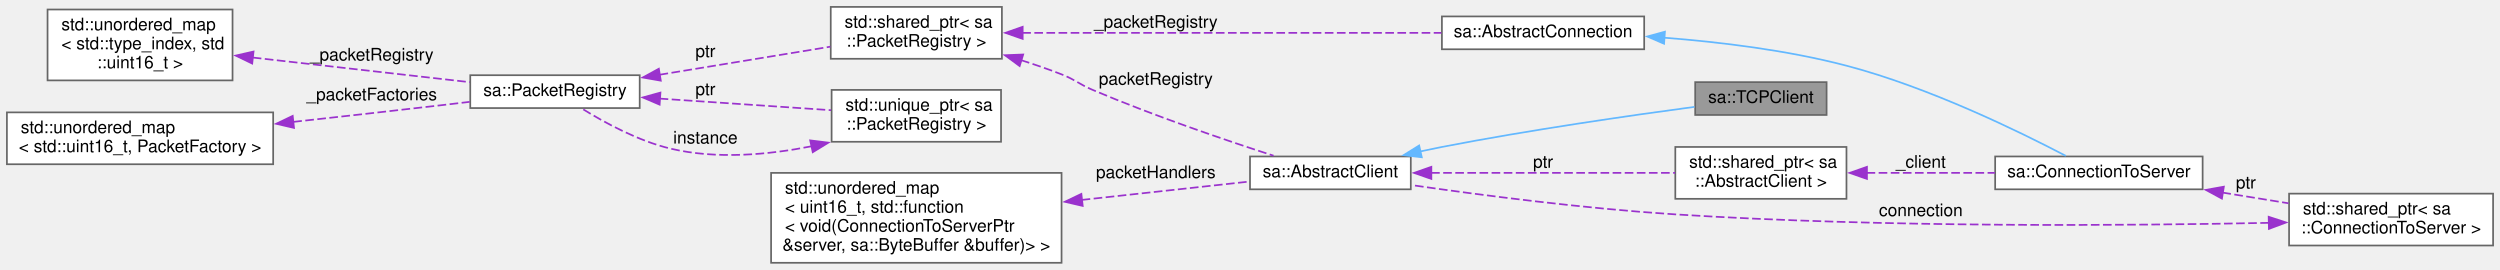
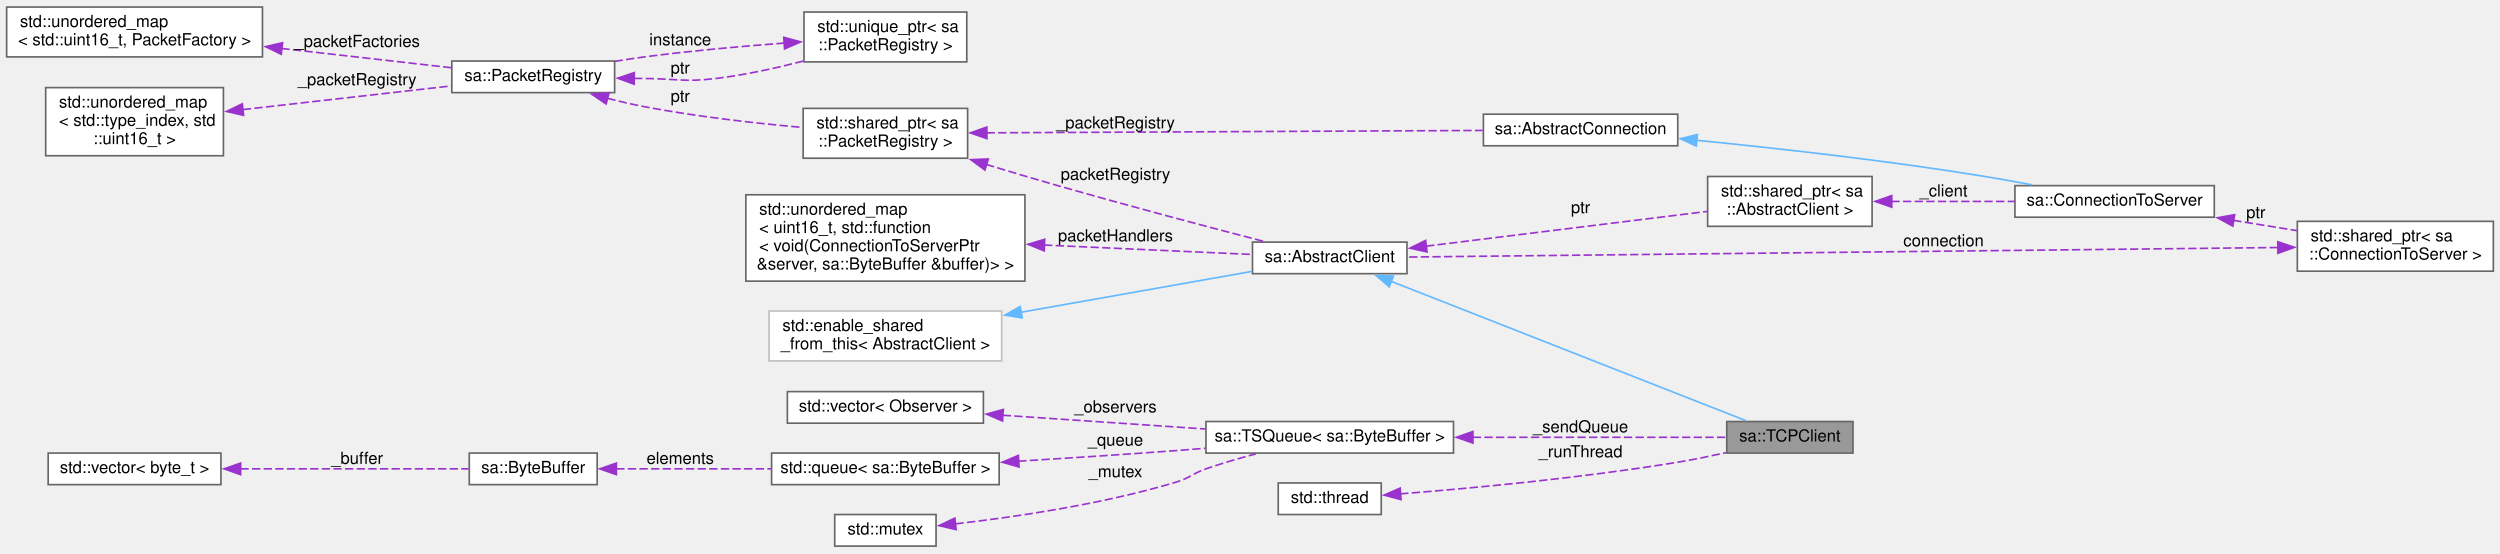
- <svg xmlns="http://www.w3.org/2000/svg" xmlns:xlink="http://www.w3.org/1999/xlink" width="1446pt" height="156pt" viewBox="0.00 0.00 1446.00 156.00">
-   <g id="graph0" class="graph" transform="scale(1 1) rotate(0) translate(4 152)">
+ <svg xmlns="http://www.w3.org/2000/svg" xmlns:xlink="http://www.w3.org/1999/xlink" width="1505pt" height="333pt" viewBox="0.00 0.00 1505.00 332.50">
+   <g id="graph0" class="graph" transform="scale(1 1) rotate(0) translate(4 328.5)">
    <g id="node1" class="node">
      <g id="a_node1">
-         <a xlink:title=" ">
-           <polygon fill="#999999" stroke="#666666" points="1052.5,-104.5 976.5,-104.5 976.5,-85.5 1052.5,-85.5 1052.5,-104.5" />
-           <text text-anchor="middle" x="1014.5" y="-92.5" font-family="Helvetica,sans-Serif" font-size="10.00">sa::TCPClient</text>
+         <a xlink:title="Implementation of a TCP client with boost::asio.">
+           <polygon fill="#999999" stroke="#666666" points="1111.5,-75 1035.5,-75 1035.5,-56 1111.5,-56 1111.5,-75" />
+           <text text-anchor="middle" x="1073.5" y="-63" font-family="Helvetica,sans-Serif" font-size="10.00">sa::TCPClient</text>
        </a>
      </g>
    </g>
    <g id="node2" class="node">
      <g id="a_node2">
        <a xlink:href="classsa_1_1_abstract_client.html" target="_top" xlink:title="The base class for a client.">
-           <polygon fill="white" stroke="#666666" points="812,-61.5 719,-61.5 719,-42.5 812,-42.5 812,-61.5" />
-           <text text-anchor="middle" x="765.5" y="-49.5" font-family="Helvetica,sans-Serif" font-size="10.00">sa::AbstractClient</text>
+           <polygon fill="white" stroke="#666666" points="843,-183 750,-183 750,-164 843,-164 843,-183" />
+           <text text-anchor="middle" x="796.5" y="-171" font-family="Helvetica,sans-Serif" font-size="10.00">sa::AbstractClient</text>
        </a>
      </g>
    </g>
    <g id="edge1" class="edge">
-       <path fill="none" stroke="#63b8ff" d="M817.49,-64.42C821.71,-65.34 825.92,-66.21 830,-67 880.3,-76.76 938.91,-85.2 976.09,-90.19" />
-       <polygon fill="#63b8ff" stroke="#63b8ff" points="818.36,-61.03 807.84,-62.26 816.84,-67.86 818.36,-61.03" />
+       <path fill="none" stroke="#63b8ff" d="M833.46,-159.38C889.95,-137.19 998.12,-94.71 1047.18,-75.44" />
+       <polygon fill="#63b8ff" stroke="#63b8ff" points="832.32,-156.07 824.29,-162.98 834.87,-162.58 832.32,-156.07" />
+     </g>
+     <g id="node12" class="node">
+       <g id="a_node12">
+         <a xlink:title=" ">
+           <polygon fill="white" stroke="#666666" points="1123,-222.5 1024,-222.5 1024,-192.5 1123,-192.5 1123,-222.5" />
+           <text text-anchor="start" x="1032" y="-210.5" font-family="Helvetica,sans-Serif" font-size="10.00">std::shared_ptr&lt; sa</text>
+           <text text-anchor="middle" x="1073.5" y="-199.5" font-family="Helvetica,sans-Serif" font-size="10.00">::AbstractClient &gt;</text>
+         </a>
+       </g>
+     </g>
+     <g id="edge14" class="edge">
+       <path fill="none" stroke="#9a32cd" stroke-dasharray="5,2" d="M854.49,-180.55C904.53,-186.73 976.52,-195.63 1023.89,-201.49" />
+       <polygon fill="#9a32cd" stroke="#9a32cd" points="855.08,-177.09 844.72,-179.34 854.22,-184.04 855.08,-177.09" />
+       <text text-anchor="middle" x="947.5" y="-200.5" font-family="Helvetica,sans-Serif" font-size="10.00"> ptr</text>
+     </g>
+     <g id="node3" class="node">
+       <g id="a_node3">
+         <a xlink:title=" ">
+           <polygon fill="white" stroke="#bfbfbf" points="599,-141.5 459,-141.5 459,-111.5 599,-111.5 599,-141.5" />
+           <text text-anchor="start" x="467" y="-129.5" font-family="Helvetica,sans-Serif" font-size="10.00">std::enable_shared</text>
+           <text text-anchor="middle" x="529" y="-118.5" font-family="Helvetica,sans-Serif" font-size="10.00">_from_this&lt; AbstractClient &gt;</text>
+         </a>
+       </g>
+     </g>
+     <g id="edge2" class="edge">
+       <path fill="none" stroke="#63b8ff" d="M610.49,-140.75C656.15,-148.83 711.63,-158.65 749.86,-165.42" />
+       <polygon fill="#63b8ff" stroke="#63b8ff" points="611.36,-137.35 600.9,-139.05 610.14,-144.24 611.36,-137.35" />
+     </g>
+     <g id="node4" class="node">
+       <g id="a_node4">
+         <a xlink:title=" ">
+           <polygon fill="white" stroke="#666666" points="578.5,-263.5 479.5,-263.5 479.5,-233.5 578.5,-233.5 578.5,-263.5" />
+           <text text-anchor="start" x="487.5" y="-251.5" font-family="Helvetica,sans-Serif" font-size="10.00">std::shared_ptr&lt; sa</text>
+           <text text-anchor="middle" x="529" y="-240.5" font-family="Helvetica,sans-Serif" font-size="10.00">::PacketRegistry &gt;</text>
+         </a>
+       </g>
+     </g>
+     <g id="edge3" class="edge">
+       <path fill="none" stroke="#9a32cd" stroke-dasharray="5,2" d="M589.63,-229.8C603.2,-225.66 617.58,-221.35 631,-217.5 673.91,-205.18 723.43,-192.09 756.83,-183.42" />
+       <polygon fill="#9a32cd" stroke="#9a32cd" points="588.93,-226.36 580.4,-232.64 590.99,-233.05 588.93,-226.36" />
+       <text text-anchor="middle" x="667.5" y="-220.5" font-family="Helvetica,sans-Serif" font-size="10.00"> packetRegistry</text>
    </g>
    <g id="node11" class="node">
      <g id="a_node11">
-         <a xlink:title=" ">
-           <polygon fill="white" stroke="#666666" points="1064,-67 965,-67 965,-37 1064,-37 1064,-67" />
-           <text text-anchor="start" x="973" y="-55" font-family="Helvetica,sans-Serif" font-size="10.00">std::shared_ptr&lt; sa</text>
-           <text text-anchor="middle" x="1014.5" y="-44" font-family="Helvetica,sans-Serif" font-size="10.00">::AbstractClient &gt;</text>
-         </a>
-       </g>
-     </g>
-     <g id="edge13" class="edge">
-       <path fill="none" stroke="#9a32cd" stroke-dasharray="5,2" d="M823.74,-52C866.52,-52 924.37,-52 964.91,-52" />
-       <polygon fill="#9a32cd" stroke="#9a32cd" points="823.89,-48.5 813.89,-52 823.89,-55.5 823.89,-48.5" />
-       <text text-anchor="middle" x="888.5" y="-55" font-family="Helvetica,sans-Serif" font-size="10.00"> ptr</text>
-     </g>
-     <g id="node3" class="node">
-       <g id="a_node3">
-         <a xlink:title=" ">
-           <polygon fill="white" stroke="#666666" points="575.5,-148 476.5,-148 476.5,-118 575.5,-118 575.5,-148" />
-           <text text-anchor="start" x="484.5" y="-136" font-family="Helvetica,sans-Serif" font-size="10.00">std::shared_ptr&lt; sa</text>
-           <text text-anchor="middle" x="526" y="-125" font-family="Helvetica,sans-Serif" font-size="10.00">::PacketRegistry &gt;</text>
-         </a>
-       </g>
-     </g>
-     <g id="edge2" class="edge">
-       <path fill="none" stroke="#9a32cd" stroke-dasharray="5,2" d="M586.55,-117.21C594.51,-114.68 602.51,-111.93 610,-109 618.33,-105.74 619.76,-103.49 628,-100 663.16,-85.1 704.69,-70.97 732.63,-61.95" />
-       <polygon fill="#9a32cd" stroke="#9a32cd" points="585.76,-113.79 577.22,-120.06 587.81,-120.48 585.76,-113.79" />
-       <text text-anchor="middle" x="664.5" y="-103" font-family="Helvetica,sans-Serif" font-size="10.00"> packetRegistry</text>
+         <a xlink:href="classsa_1_1_abstract_connection.html" target="_top" xlink:title="A connection between a client/server or server/client.">
+           <polygon fill="white" stroke="#666666" points="1006,-260 889,-260 889,-241 1006,-241 1006,-260" />
+           <text text-anchor="middle" x="947.5" y="-248" font-family="Helvetica,sans-Serif" font-size="10.00">sa::AbstractConnection</text>
+         </a>
+       </g>
+     </g>
+     <g id="edge12" class="edge">
+       <path fill="none" stroke="#9a32cd" stroke-dasharray="5,2" d="M589.91,-248.79C669.67,-249.17 809.8,-249.84 888.56,-250.22" />
+       <polygon fill="#9a32cd" stroke="#9a32cd" points="590.12,-245.29 580.11,-248.74 590.09,-252.29 590.12,-245.29" />
+       <text text-anchor="middle" x="667.5" y="-251.5" font-family="Helvetica,sans-Serif" font-size="10.00"> _packetRegistry</text>
+     </g>
+     <g id="node5" class="node">
+       <g id="a_node5">
+         <a xlink:href="classsa_1_1_packet_registry.html" target="_top" xlink:title="A registry that stores packets, their ids and their factories.">
+           <polygon fill="white" stroke="#666666" points="366,-292 268,-292 268,-273 366,-273 366,-292" />
+           <text text-anchor="middle" x="317" y="-280" font-family="Helvetica,sans-Serif" font-size="10.00">sa::PacketRegistry</text>
+         </a>
+       </g>
+     </g>
+     <g id="edge4" class="edge">
+       <path fill="none" stroke="#9a32cd" stroke-dasharray="5,2" d="M361.65,-269.57C369.06,-267.67 376.72,-265.89 384,-264.5 415.38,-258.52 451.06,-254.53 479.06,-252.03" />
+       <polygon fill="#9a32cd" stroke="#9a32cd" points="360.88,-266.15 352.13,-272.12 362.69,-272.92 360.88,-266.15" />
+       <text text-anchor="middle" x="405.5" y="-267.5" font-family="Helvetica,sans-Serif" font-size="10.00"> ptr</text>
+     </g>
+     <g id="node8" class="node">
+       <g id="a_node8">
+         <a xlink:title=" ">
+           <polygon fill="white" stroke="#666666" points="578,-321.5 480,-321.5 480,-291.5 578,-291.5 578,-321.5" />
+           <text text-anchor="start" x="488" y="-309.5" font-family="Helvetica,sans-Serif" font-size="10.00">std::unique_ptr&lt; sa</text>
+           <text text-anchor="middle" x="529" y="-298.5" font-family="Helvetica,sans-Serif" font-size="10.00">::PacketRegistry &gt;</text>
+         </a>
+       </g>
+     </g>
+     <g id="edge8" class="edge">
+       <path fill="none" stroke="#9a32cd" stroke-dasharray="5,2" d="M377.73,-281.55C379.85,-281.53 381.94,-281.52 384,-281.5 403.11,-281.36 408.03,-279.19 427,-281.5 444.39,-283.62 463.11,-287.72 479.64,-292" />
+       <polygon fill="#9a32cd" stroke="#9a32cd" points="377.77,-278.05 367.81,-281.67 377.85,-285.05 377.77,-278.05" />
+       <text text-anchor="middle" x="405.5" y="-284.5" font-family="Helvetica,sans-Serif" font-size="10.00"> ptr</text>
+     </g>
+     <g id="node6" class="node">
+       <g id="a_node6">
+         <a xlink:title=" ">
+           <polygon fill="white" stroke="#666666" points="130.5,-276 23.5,-276 23.5,-235 130.5,-235 130.5,-276" />
+           <text text-anchor="start" x="31.5" y="-264" font-family="Helvetica,sans-Serif" font-size="10.00">std::unordered_map</text>
+           <text text-anchor="start" x="31.5" y="-253" font-family="Helvetica,sans-Serif" font-size="10.00">&lt; std::type_index, std</text>
+           <text text-anchor="middle" x="77" y="-242" font-family="Helvetica,sans-Serif" font-size="10.00">::uint16_t &gt;</text>
+         </a>
+       </g>
+     </g>
+     <g id="edge5" class="edge">
+       <path fill="none" stroke="#9a32cd" stroke-dasharray="5,2" d="M142.2,-262.78C181.75,-267.27 231.61,-272.93 267.78,-277.03" />
+       <polygon fill="#9a32cd" stroke="#9a32cd" points="142.65,-259.31 132.32,-261.66 141.87,-266.27 142.65,-259.31" />
+       <text text-anchor="middle" x="211" y="-277.5" font-family="Helvetica,sans-Serif" font-size="10.00"> _packetRegistry</text>
+     </g>
+     <g id="node7" class="node">
+       <g id="a_node7">
+         <a xlink:title=" ">
+           <polygon fill="white" stroke="#666666" points="154,-324.5 0,-324.5 0,-294.5 154,-294.5 154,-324.5" />
+           <text text-anchor="start" x="8" y="-312.5" font-family="Helvetica,sans-Serif" font-size="10.00">std::unordered_map</text>
+           <text text-anchor="middle" x="77" y="-301.5" font-family="Helvetica,sans-Serif" font-size="10.00">&lt; std::uint16_t, PacketFactory &gt;</text>
+         </a>
+       </g>
+     </g>
+     <g id="edge6" class="edge">
+       <path fill="none" stroke="#9a32cd" stroke-dasharray="5,2" d="M165.37,-299.59C199.97,-295.66 238.42,-291.3 267.81,-287.97" />
+       <polygon fill="#9a32cd" stroke="#9a32cd" points="165.33,-296.07 155.79,-300.68 166.12,-303.03 165.33,-296.07" />
+       <text text-anchor="middle" x="211" y="-300.5" font-family="Helvetica,sans-Serif" font-size="10.00"> _packetFactories</text>
+     </g>
+     <g id="edge7" class="edge">
+       <path fill="none" stroke="#9a32cd" stroke-dasharray="5,2" d="M468.35,-302.83C442.38,-300.9 411.62,-298.15 384,-294.5 378.23,-293.74 372.19,-292.81 366.22,-291.82" />
+       <polygon fill="#9a32cd" stroke="#9a32cd" points="467.81,-306.3 478.04,-303.53 468.31,-299.32 467.81,-306.3" />
+       <text text-anchor="middle" x="405.5" y="-301.5" font-family="Helvetica,sans-Serif" font-size="10.00"> instance</text>
+     </g>
+     <g id="node9" class="node">
+       <g id="a_node9">
+         <a xlink:title=" ">
+           <polygon fill="white" stroke="#666666" points="1497,-195.5 1379,-195.5 1379,-165.5 1497,-165.5 1497,-195.5" />
+           <text text-anchor="start" x="1387" y="-183.5" font-family="Helvetica,sans-Serif" font-size="10.00">std::shared_ptr&lt; sa</text>
+           <text text-anchor="middle" x="1438" y="-172.5" font-family="Helvetica,sans-Serif" font-size="10.00">::ConnectionToServer &gt;</text>
+         </a>
+       </g>
+     </g>
+     <g id="edge9" class="edge">
+       <path fill="none" stroke="#9a32cd" stroke-dasharray="5,2" d="M1367.29,-179.74C1235.73,-178.3 954.14,-175.21 843.49,-174" />
+       <polygon fill="#9a32cd" stroke="#9a32cd" points="1367.23,-183.24 1377.27,-179.85 1367.31,-176.24 1367.23,-183.24" />
+       <text text-anchor="middle" x="1166" y="-180.5" font-family="Helvetica,sans-Serif" font-size="10.00"> connection</text>
    </g>
    <g id="node10" class="node">
      <g id="a_node10">
-         <a xlink:href="classsa_1_1_abstract_connection.html" target="_top" xlink:title="A connection between a client/server or server/client.">
-           <polygon fill="white" stroke="#666666" points="947,-142.5 830,-142.5 830,-123.5 947,-123.5 947,-142.5" />
-           <text text-anchor="middle" x="888.5" y="-130.5" font-family="Helvetica,sans-Serif" font-size="10.00">sa::AbstractConnection</text>
-         </a>
-       </g>
+         <a xlink:href="classsa_1_1_connection_to_server.html" target="_top" xlink:title="Class representing a connection to a server.">
+           <polygon fill="white" stroke="#666666" points="1329,-217 1209,-217 1209,-198 1329,-198 1329,-217" />
+           <text text-anchor="middle" x="1269" y="-205" font-family="Helvetica,sans-Serif" font-size="10.00">sa::ConnectionToServer</text>
+         </a>
+       </g>
+     </g>
+     <g id="edge10" class="edge">
+       <path fill="none" stroke="#9a32cd" stroke-dasharray="5,2" d="M1340.41,-196.12C1353.16,-194.05 1366.33,-191.93 1378.68,-189.93" />
+       <polygon fill="#9a32cd" stroke="#9a32cd" points="1340.16,-192.61 1330.84,-197.66 1341.27,-199.52 1340.16,-192.61" />
+       <text text-anchor="middle" x="1354" y="-197.5" font-family="Helvetica,sans-Serif" font-size="10.00"> ptr</text>
    </g>
    <g id="edge11" class="edge">
-       <path fill="none" stroke="#9a32cd" stroke-dasharray="5,2" d="M587.27,-133C654.72,-133 763.23,-133 829.67,-133" />
-       <polygon fill="#9a32cd" stroke="#9a32cd" points="587.51,-129.5 577.51,-133 587.51,-136.5 587.51,-129.5" />
-       <text text-anchor="middle" x="664.5" y="-136" font-family="Helvetica,sans-Serif" font-size="10.00"> _packetRegistry</text>
-     </g>
-     <g id="node4" class="node">
-       <g id="a_node4">
-         <a xlink:href="classsa_1_1_packet_registry.html" target="_top" xlink:title="A registry that stores packets, their ids and their factories.">
-           <polygon fill="white" stroke="#666666" points="366,-108.5 268,-108.5 268,-89.5 366,-89.5 366,-108.5" />
-           <text text-anchor="middle" x="317" y="-96.5" font-family="Helvetica,sans-Serif" font-size="10.00">sa::PacketRegistry</text>
-         </a>
-       </g>
-     </g>
-     <g id="edge3" class="edge">
-       <path fill="none" stroke="#9a32cd" stroke-dasharray="5,2" d="M377.48,-108.77C408.81,-113.92 446.74,-120.15 476.29,-125" />
-       <polygon fill="#9a32cd" stroke="#9a32cd" points="378.2,-105.34 367.76,-107.17 377.07,-112.25 378.2,-105.34" />
-       <text text-anchor="middle" x="404" y="-119" font-family="Helvetica,sans-Serif" font-size="10.00"> ptr</text>
-     </g>
-     <g id="node7" class="node">
-       <g id="a_node7">
-         <a xlink:title=" ">
-           <polygon fill="white" stroke="#666666" points="575,-100 477,-100 477,-70 575,-70 575,-100" />
-           <text text-anchor="start" x="485" y="-88" font-family="Helvetica,sans-Serif" font-size="10.00">std::unique_ptr&lt; sa</text>
-           <text text-anchor="middle" x="526" y="-77" font-family="Helvetica,sans-Serif" font-size="10.00">::PacketRegistry &gt;</text>
-         </a>
-       </g>
-     </g>
-     <g id="edge7" class="edge">
-       <path fill="none" stroke="#9a32cd" stroke-dasharray="5,2" d="M377.53,-94.97C408.97,-92.85 447.06,-90.27 476.65,-88.27" />
-       <polygon fill="#9a32cd" stroke="#9a32cd" points="377.52,-91.47 367.78,-95.63 377.99,-98.45 377.52,-91.47" />
-       <text text-anchor="middle" x="404" y="-97" font-family="Helvetica,sans-Serif" font-size="10.00"> ptr</text>
-     </g>
-     <g id="node5" class="node">
-       <g id="a_node5">
-         <a xlink:title=" ">
-           <polygon fill="white" stroke="#666666" points="130.5,-146.5 23.5,-146.5 23.5,-105.5 130.5,-105.5 130.5,-146.5" />
-           <text text-anchor="start" x="31.5" y="-134.5" font-family="Helvetica,sans-Serif" font-size="10.00">std::unordered_map</text>
-           <text text-anchor="start" x="31.5" y="-123.5" font-family="Helvetica,sans-Serif" font-size="10.00">&lt; std::type_index, std</text>
-           <text text-anchor="middle" x="77" y="-112.5" font-family="Helvetica,sans-Serif" font-size="10.00">::uint16_t &gt;</text>
-         </a>
-       </g>
-     </g>
-     <g id="edge4" class="edge">
-       <path fill="none" stroke="#9a32cd" stroke-dasharray="5,2" d="M142.2,-118.72C181.75,-114.23 231.61,-108.57 267.78,-104.47" />
-       <polygon fill="#9a32cd" stroke="#9a32cd" points="141.87,-115.23 132.32,-119.84 142.65,-122.19 141.87,-115.23" />
-       <text text-anchor="middle" x="211" y="-117" font-family="Helvetica,sans-Serif" font-size="10.00"> _packetRegistry</text>
-     </g>
-     <g id="node6" class="node">
-       <g id="a_node6">
-         <a xlink:title=" ">
-           <polygon fill="white" stroke="#666666" points="154,-87 0,-87 0,-57 154,-57 154,-87" />
-           <text text-anchor="start" x="8" y="-75" font-family="Helvetica,sans-Serif" font-size="10.00">std::unordered_map</text>
-           <text text-anchor="middle" x="77" y="-64" font-family="Helvetica,sans-Serif" font-size="10.00">&lt; std::uint16_t, PacketFactory &gt;</text>
-         </a>
-       </g>
-     </g>
-     <g id="edge5" class="edge">
-       <path fill="none" stroke="#9a32cd" stroke-dasharray="5,2" d="M165.63,-81.5C192.69,-84.48 222.58,-87.82 250,-91 255.73,-91.66 261.74,-92.37 267.71,-93.09" />
-       <polygon fill="#9a32cd" stroke="#9a32cd" points="166.05,-78.02 155.73,-80.41 165.29,-84.98 166.05,-78.02" />
-       <text text-anchor="middle" x="211" y="-94" font-family="Helvetica,sans-Serif" font-size="10.00"> _packetFactories</text>
-     </g>
-     <g id="edge6" class="edge">
-       <path fill="none" stroke="#9a32cd" stroke-dasharray="5,2" d="M465.66,-67.44C440.3,-62.4 410.49,-59.75 384,-66 365.17,-70.44 345.59,-81.13 332.7,-89.14" />
-       <polygon fill="#9a32cd" stroke="#9a32cd" points="464.61,-70.8 475.13,-69.5 466.1,-63.96 464.61,-70.8" />
-       <text text-anchor="middle" x="404" y="-69" font-family="Helvetica,sans-Serif" font-size="10.00"> instance</text>
-     </g>
-     <g id="node8" class="node">
-       <g id="a_node8">
-         <a xlink:title=" ">
-           <polygon fill="white" stroke="#666666" points="1438,-40 1320,-40 1320,-10 1438,-10 1438,-40" />
-           <text text-anchor="start" x="1328" y="-28" font-family="Helvetica,sans-Serif" font-size="10.00">std::shared_ptr&lt; sa</text>
-           <text text-anchor="middle" x="1379" y="-17" font-family="Helvetica,sans-Serif" font-size="10.00">::ConnectionToServer &gt;</text>
-         </a>
-       </g>
-     </g>
-     <g id="edge8" class="edge">
-       <path fill="none" stroke="#9a32cd" stroke-dasharray="5,2" d="M1308.35,-23.11C1226.18,-21.43 1085.5,-20.3 965,-28 912.52,-31.35 852.63,-39.14 812.49,-44.94" />
-       <polygon fill="#9a32cd" stroke="#9a32cd" points="1308.2,-26.61 1318.28,-23.32 1308.35,-19.61 1308.2,-26.61" />
-       <text text-anchor="middle" x="1107" y="-27" font-family="Helvetica,sans-Serif" font-size="10.00"> connection</text>
-     </g>
-     <g id="node9" class="node">
-       <g id="a_node9">
-         <a xlink:href="classsa_1_1_connection_to_server.html" target="_top" xlink:title="Forward declaration.">
-           <polygon fill="white" stroke="#666666" points="1270,-61.5 1150,-61.5 1150,-42.5 1270,-42.5 1270,-61.5" />
-           <text text-anchor="middle" x="1210" y="-49.5" font-family="Helvetica,sans-Serif" font-size="10.00">sa::ConnectionToServer</text>
-         </a>
-       </g>
-     </g>
-     <g id="edge9" class="edge">
-       <path fill="none" stroke="#9a32cd" stroke-dasharray="5,2" d="M1281.41,-40.62C1294.16,-38.55 1307.33,-36.43 1319.68,-34.43" />
-       <polygon fill="#9a32cd" stroke="#9a32cd" points="1281.16,-37.11 1271.84,-42.16 1282.27,-44.02 1281.16,-37.11" />
-       <text text-anchor="middle" x="1295" y="-43" font-family="Helvetica,sans-Serif" font-size="10.00"> ptr</text>
-     </g>
-     <g id="edge10" class="edge">
-       <path fill="none" stroke="#63b8ff" d="M958.44,-130.2C990.88,-127.69 1029.85,-122.95 1064,-114 1111.67,-101.51 1163.99,-75.93 1190.85,-61.85" />
-       <polygon fill="#63b8ff" stroke="#63b8ff" points="958.49,-126.68 948.76,-130.89 958.99,-133.67 958.49,-126.68" />
-     </g>
-     <g id="edge12" class="edge">
-       <path fill="none" stroke="#9a32cd" stroke-dasharray="5,2" d="M1075.62,-52C1099.25,-52 1126.29,-52 1149.83,-52" />
-       <polygon fill="#9a32cd" stroke="#9a32cd" points="1075.84,-48.5 1065.84,-52 1075.84,-55.5 1075.84,-48.5" />
-       <text text-anchor="middle" x="1107" y="-55" font-family="Helvetica,sans-Serif" font-size="10.00"> _client</text>
-     </g>
-     <g id="node12" class="node">
-       <g id="a_node12">
-         <a xlink:title=" ">
-           <polygon fill="white" stroke="#666666" points="610,-52 442,-52 442,0 610,0 610,-52" />
-           <text text-anchor="start" x="450" y="-40" font-family="Helvetica,sans-Serif" font-size="10.00">std::unordered_map</text>
-           <text text-anchor="start" x="450" y="-29" font-family="Helvetica,sans-Serif" font-size="10.00">&lt; uint16_t, std::function</text>
-           <text text-anchor="start" x="450" y="-18" font-family="Helvetica,sans-Serif" font-size="10.00">&lt; void(ConnectionToServerPtr</text>
-           <text text-anchor="middle" x="526" y="-7" font-family="Helvetica,sans-Serif" font-size="10.00"> &amp;server, sa::ByteBuffer &amp;buffer)&gt; &gt;</text>
-         </a>
-       </g>
-     </g>
-     <g id="edge14" class="edge">
-       <path fill="none" stroke="#9a32cd" stroke-dasharray="5,2" d="M621.61,-36.36C655.02,-40.01 691.09,-43.96 718.63,-46.98" />
-       <polygon fill="#9a32cd" stroke="#9a32cd" points="622.23,-32.9 611.9,-35.29 621.46,-39.86 622.23,-32.9" />
-       <text text-anchor="middle" x="664.5" y="-49" font-family="Helvetica,sans-Serif" font-size="10.00"> packetHandlers</text>
+       <path fill="none" stroke="#63b8ff" d="M1017.38,-244.29C1066.05,-239.47 1132.72,-232.02 1191,-222.5 1200.14,-221.01 1209.86,-219.25 1219.2,-217.47" />
+       <polygon fill="#63b8ff" stroke="#63b8ff" points="1017.16,-240.79 1007.54,-245.25 1017.84,-247.76 1017.16,-240.79" />
+     </g>
+     <g id="edge13" class="edge">
+       <path fill="none" stroke="#9a32cd" stroke-dasharray="5,2" d="M1134.62,-207.5C1158.25,-207.5 1185.29,-207.5 1208.83,-207.5" />
+       <polygon fill="#9a32cd" stroke="#9a32cd" points="1134.84,-204 1124.84,-207.5 1134.84,-211 1134.84,-204" />
+       <text text-anchor="middle" x="1166" y="-210.5" font-family="Helvetica,sans-Serif" font-size="10.00"> _client</text>
+     </g>
+     <g id="node13" class="node">
+       <g id="a_node13">
+         <a xlink:title=" ">
+           <polygon fill="white" stroke="#666666" points="613,-211.5 445,-211.5 445,-159.5 613,-159.5 613,-211.5" />
+           <text text-anchor="start" x="453" y="-199.5" font-family="Helvetica,sans-Serif" font-size="10.00">std::unordered_map</text>
+           <text text-anchor="start" x="453" y="-188.5" font-family="Helvetica,sans-Serif" font-size="10.00">&lt; uint16_t, std::function</text>
+           <text text-anchor="start" x="453" y="-177.5" font-family="Helvetica,sans-Serif" font-size="10.00">&lt; void(ConnectionToServerPtr</text>
+           <text text-anchor="middle" x="529" y="-166.5" font-family="Helvetica,sans-Serif" font-size="10.00"> &amp;server, sa::ByteBuffer &amp;buffer)&gt; &gt;</text>
+         </a>
+       </g>
+     </g>
+     <g id="edge15" class="edge">
+       <path fill="none" stroke="#9a32cd" stroke-dasharray="5,2" d="M624.52,-181.23C667.02,-179.31 715.23,-177.13 749.6,-175.57" />
+       <polygon fill="#9a32cd" stroke="#9a32cd" points="624.62,-177.72 614.79,-181.67 624.94,-184.71 624.62,-177.72" />
+       <text text-anchor="middle" x="667.5" y="-183.5" font-family="Helvetica,sans-Serif" font-size="10.00"> packetHandlers</text>
+     </g>
+     <g id="node14" class="node">
+       <g id="a_node14">
+         <a xlink:href="classsa_1_1_t_s_queue.html" target="_top" xlink:title=" ">
+           <polygon fill="white" stroke="#666666" points="871,-75 722,-75 722,-56 871,-56 871,-75" />
+           <text text-anchor="middle" x="796.5" y="-63" font-family="Helvetica,sans-Serif" font-size="10.00">sa::TSQueue&lt; sa::ByteBuffer &gt;</text>
+         </a>
+       </g>
+     </g>
+     <g id="edge16" class="edge">
+       <path fill="none" stroke="#9a32cd" stroke-dasharray="5,2" d="M882.6,-65.5C933.77,-65.5 996.34,-65.5 1035.32,-65.5" />
+       <polygon fill="#9a32cd" stroke="#9a32cd" points="882.71,-62 872.71,-65.5 882.71,-69 882.71,-62" />
+       <text text-anchor="middle" x="947.5" y="-68.5" font-family="Helvetica,sans-Serif" font-size="10.00"> _sendQueue</text>
+     </g>
+     <g id="node15" class="node">
+       <g id="a_node15">
+         <a xlink:title=" ">
+           <polygon fill="white" stroke="#666666" points="597.5,-56 460.5,-56 460.5,-37 597.5,-37 597.5,-56" />
+           <text text-anchor="middle" x="529" y="-44" font-family="Helvetica,sans-Serif" font-size="10.00">std::queue&lt; sa::ByteBuffer &gt;</text>
+         </a>
+       </g>
+     </g>
+     <g id="edge17" class="edge">
+       <path fill="none" stroke="#9a32cd" stroke-dasharray="5,2" d="M608.97,-51.09C638.77,-52.93 672.95,-55.16 704,-57.5 709.72,-57.93 715.65,-58.4 721.6,-58.89" />
+       <polygon fill="#9a32cd" stroke="#9a32cd" points="609.49,-47.61 599.3,-50.5 609.06,-54.6 609.49,-47.61" />
+       <text text-anchor="middle" x="667.5" y="-60.5" font-family="Helvetica,sans-Serif" font-size="10.00"> _queue</text>
+     </g>
+     <g id="node16" class="node">
+       <g id="a_node16">
+         <a xlink:href="classsa_1_1_byte_buffer.html" target="_top" xlink:title="A byte buffer class, limited to UINT32_MAX bytes.">
+           <polygon fill="white" stroke="#666666" points="355.5,-56 278.5,-56 278.5,-37 355.5,-37 355.5,-56" />
+           <text text-anchor="middle" x="317" y="-44" font-family="Helvetica,sans-Serif" font-size="10.00">sa::ByteBuffer</text>
+         </a>
+       </g>
+     </g>
+     <g id="edge18" class="edge">
+       <path fill="none" stroke="#9a32cd" stroke-dasharray="5,2" d="M366.95,-46.5C394.7,-46.5 429.85,-46.5 460.22,-46.5" />
+       <polygon fill="#9a32cd" stroke="#9a32cd" points="367.06,-43 357.06,-46.5 367.06,-50 367.06,-43" />
+       <text text-anchor="middle" x="405.5" y="-49.5" font-family="Helvetica,sans-Serif" font-size="10.00"> elements</text>
+     </g>
+     <g id="node17" class="node">
+       <g id="a_node17">
+         <a xlink:title=" ">
+           <polygon fill="white" stroke="#666666" points="129,-56 25,-56 25,-37 129,-37 129,-56" />
+           <text text-anchor="middle" x="77" y="-44" font-family="Helvetica,sans-Serif" font-size="10.00">std::vector&lt; byte_t &gt;</text>
+         </a>
+       </g>
+     </g>
+     <g id="edge19" class="edge">
+       <path fill="none" stroke="#9a32cd" stroke-dasharray="5,2" d="M140.71,-46.5C184.33,-46.5 241.08,-46.5 278.01,-46.5" />
+       <polygon fill="#9a32cd" stroke="#9a32cd" points="140.86,-43 130.86,-46.5 140.86,-50 140.86,-43" />
+       <text text-anchor="middle" x="211" y="-49.5" font-family="Helvetica,sans-Serif" font-size="10.00"> _buffer</text>
+     </g>
+     <g id="node18" class="node">
+       <g id="a_node18">
+         <a xlink:title=" ">
+           <polygon fill="white" stroke="#666666" points="559.5,-19 498.5,-19 498.5,0 559.5,0 559.5,-19" />
+           <text text-anchor="middle" x="529" y="-7" font-family="Helvetica,sans-Serif" font-size="10.00">std::mutex</text>
+         </a>
+       </g>
+     </g>
+     <g id="edge20" class="edge">
+       <path fill="none" stroke="#9a32cd" stroke-dasharray="5,2" d="M571.18,-13.39C606.86,-17.46 659.6,-25.17 704,-38.5 712.38,-41.02 713.73,-43.62 722,-46.5 731.58,-49.84 742.05,-52.89 752,-55.52" />
+       <polygon fill="#9a32cd" stroke="#9a32cd" points="571.59,-9.92 561.27,-12.31 570.83,-16.87 571.59,-9.92" />
+       <text text-anchor="middle" x="667.5" y="-41.5" font-family="Helvetica,sans-Serif" font-size="10.00"> _mutex</text>
+     </g>
+     <g id="node19" class="node">
+       <g id="a_node19">
+         <a xlink:title=" ">
+           <polygon fill="white" stroke="#666666" points="588,-93 470,-93 470,-74 588,-74 588,-93" />
+           <text text-anchor="middle" x="529" y="-81" font-family="Helvetica,sans-Serif" font-size="10.00">std::vector&lt; Observer &gt;</text>
+         </a>
+       </g>
+     </g>
+     <g id="edge21" class="edge">
+       <path fill="none" stroke="#9a32cd" stroke-dasharray="5,2" d="M599.62,-78.78C637.17,-76.23 683.51,-73.09 721.68,-70.5" />
+       <polygon fill="#9a32cd" stroke="#9a32cd" points="599.52,-75.28 589.78,-79.45 599.99,-82.26 599.52,-75.28" />
+       <text text-anchor="middle" x="667.5" y="-80.5" font-family="Helvetica,sans-Serif" font-size="10.00"> _observers</text>
+     </g>
+     <g id="node20" class="node">
+       <g id="a_node20">
+         <a xlink:title=" ">
+           <polygon fill="white" stroke="#666666" points="827.5,-38 765.5,-38 765.5,-19 827.5,-19 827.5,-38" />
+           <text text-anchor="middle" x="796.5" y="-26" font-family="Helvetica,sans-Serif" font-size="10.00">std::thread</text>
+         </a>
+       </g>
+     </g>
+     <g id="edge22" class="edge">
+       <path fill="none" stroke="#9a32cd" stroke-dasharray="5,2" d="M838.9,-31.44C881.11,-34.76 948.39,-41 1006,-50.5 1015.46,-52.06 1025.59,-54.13 1035.02,-56.24" />
+       <polygon fill="#9a32cd" stroke="#9a32cd" points="839.44,-27.97 829.2,-30.69 838.9,-34.95 839.44,-27.97" />
+       <text text-anchor="middle" x="947.5" y="-53.5" font-family="Helvetica,sans-Serif" font-size="10.00"> _runThread</text>
    </g>
  </g>
</svg>
